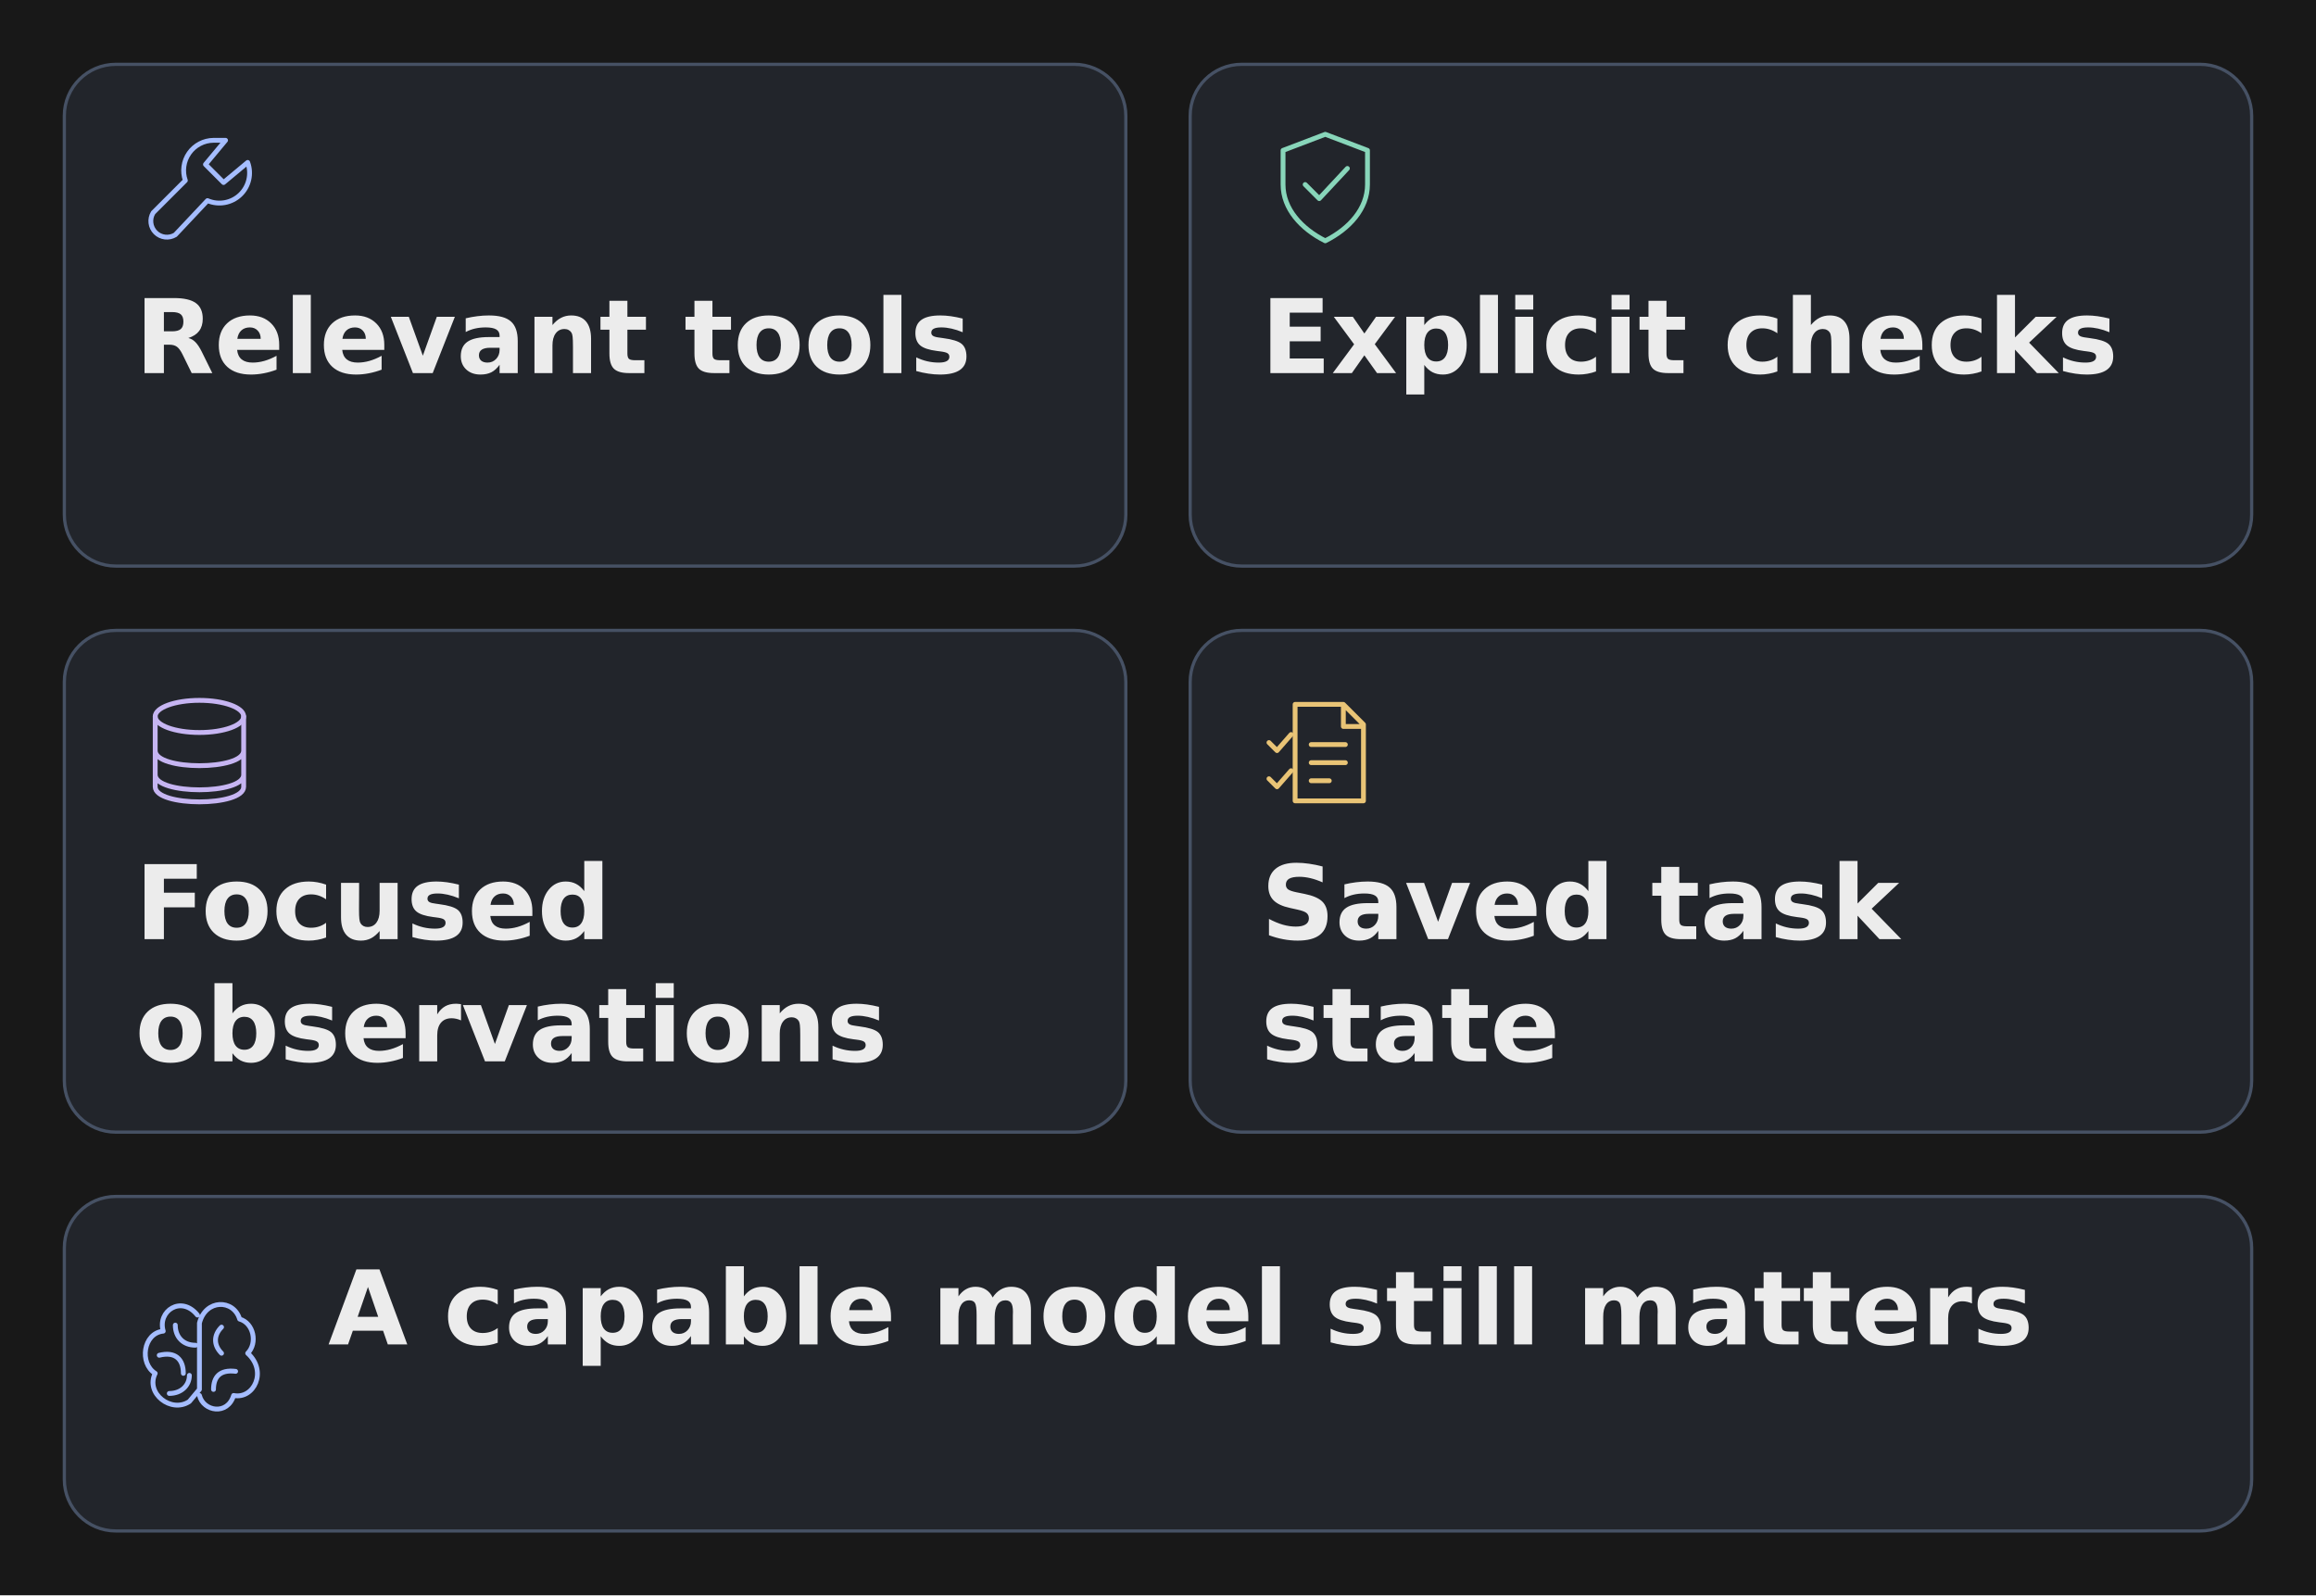
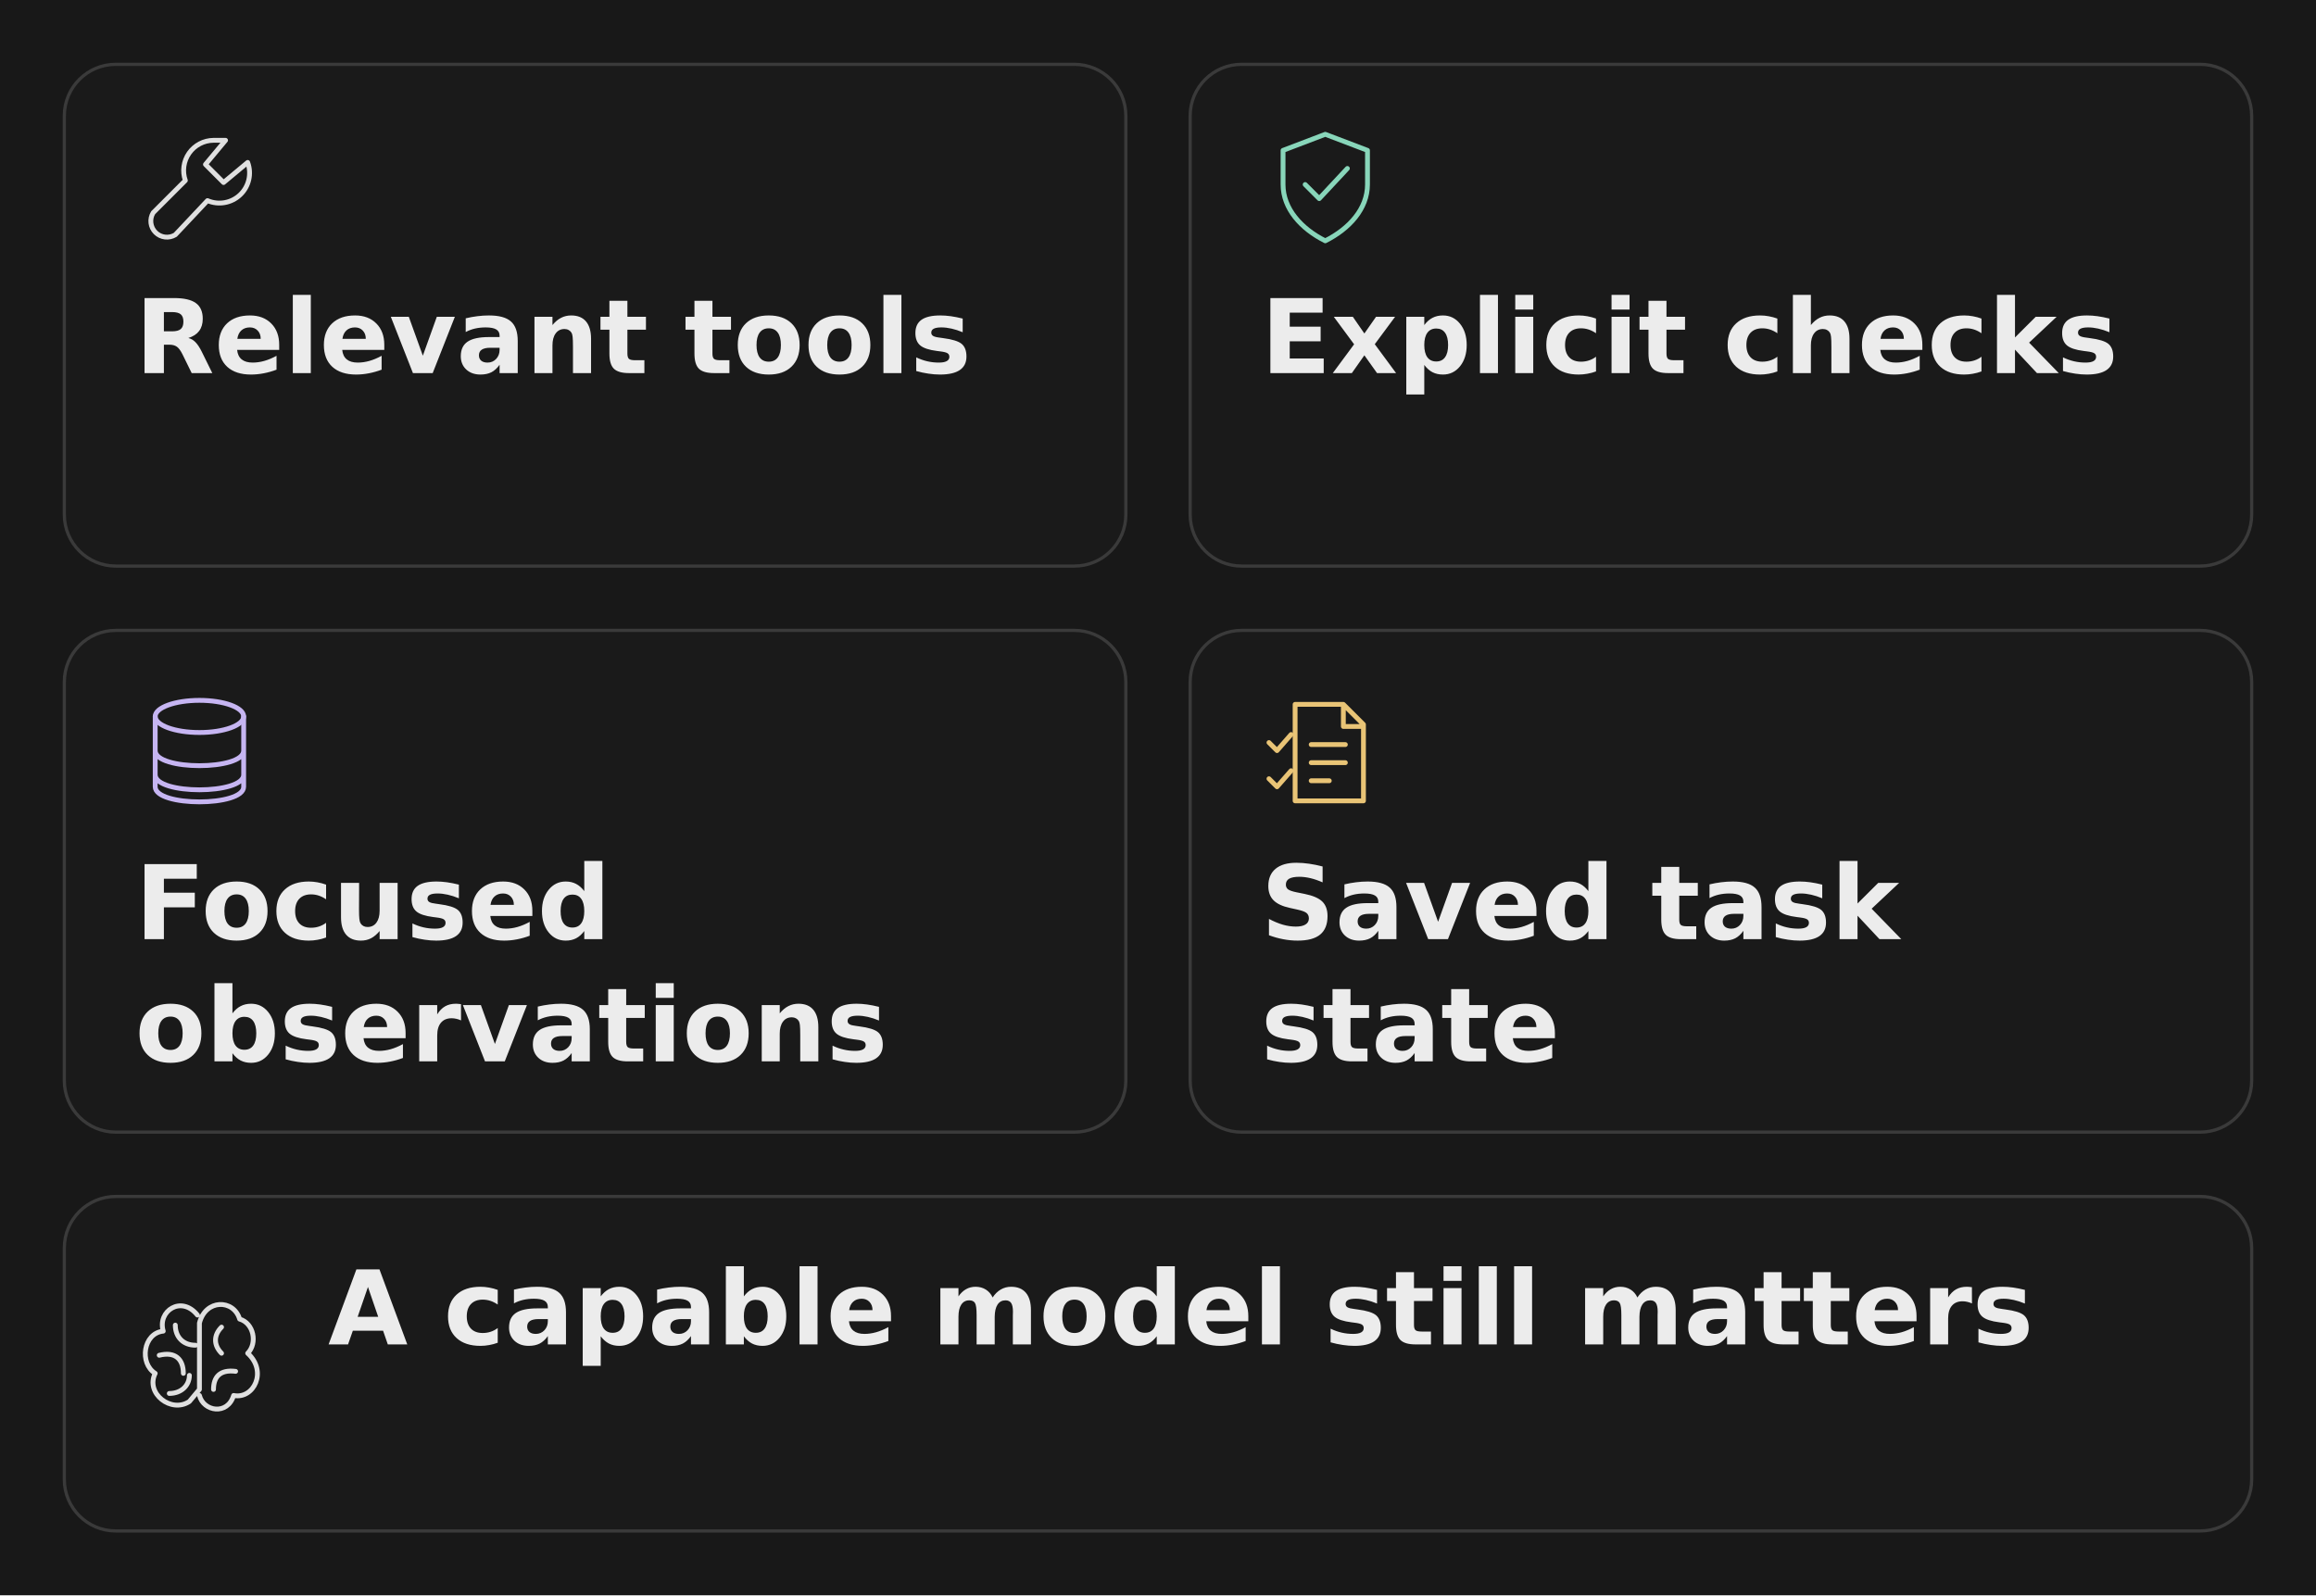
<svg xmlns="http://www.w3.org/2000/svg" width="720" height="496" viewBox="0 0 720 496" role="img" aria-labelledby="title desc" lang="en">
  <defs>
    <marker id="arrow-blue" markerWidth="9" markerHeight="9" refX="7.6" refY="4.5" orient="auto" markerUnits="userSpaceOnUse">
-       <path d="M0,0 L9,4.5 L0,9 Z" fill="#A5BDFF" />
+       <path d="M0,0 L9,4.5 L0,9 Z" fill="#E0E0E0" />
    </marker>
    <marker id="arrow-teal" markerWidth="9" markerHeight="9" refX="7.6" refY="4.5" orient="auto" markerUnits="userSpaceOnUse">
      <path d="M0,0 L9,4.5 L0,9 Z" fill="#88D6BA" />
    </marker>
    <marker id="arrow-violet" markerWidth="9" markerHeight="9" refX="7.6" refY="4.5" orient="auto" markerUnits="userSpaceOnUse">
      <path d="M0,0 L9,4.5 L0,9 Z" fill="#C6B5F2" />
    </marker>
    <marker id="arrow-amber" markerWidth="9" markerHeight="9" refX="7.6" refY="4.5" orient="auto" markerUnits="userSpaceOnUse">
      <path d="M0,0 L9,4.5 L0,9 Z" fill="#E9C476" />
    </marker>
    <marker id="arrow-red" markerWidth="9" markerHeight="9" refX="7.6" refY="4.5" orient="auto" markerUnits="userSpaceOnUse">
      <path d="M0,0 L9,4.5 L0,9 Z" fill="#FFABB4" />
    </marker>
    <marker id="arrow-muted" markerWidth="9" markerHeight="9" refX="7.6" refY="4.5" orient="auto" markerUnits="userSpaceOnUse">
-       <path d="M0,0 L9,4.5 L0,9 Z" fill="#AEBBCD" />
+       <path d="M0,0 L9,4.5 L0,9 Z" fill="#A6A6A6" />
    </marker>
  </defs>
  <rect width="720" height="496" fill="#181818" />
-   <rect x="20" y="20" width="330" height="156" rx="16" fill="#22252B" stroke="#465164" />
-   <g transform="translate(42,38) scale(0.625)" fill="none" stroke="#A5BDFF" stroke-width="2.4" stroke-linecap="round" stroke-linejoin="round">
+   <rect x="20" y="20" width="330" height="156" rx="16" fill="#1A1A1A" stroke="#3A3A3A" />
+   <g transform="translate(42,38) scale(0.625)" fill="none" stroke="#E0E0E0" stroke-width="2.4" stroke-linecap="round" stroke-linejoin="round">
    <path d="M39 9a15 15 0 0 0-14 20L9 45a8 8 0 0 0 11 11l16-17a15 15 0 0 0 20-19L44 30l-9-9L45 9z" />
  </g>
  <text x="42" y="116" font-family="DejaVu Sans, Arial, sans-serif" font-size="32" font-weight="700" fill="#ECECEC">Relevant tools</text>
-   <rect x="370" y="20" width="330" height="156" rx="16" fill="#22252B" stroke="#465164" />
+   <rect x="370" y="20" width="330" height="156" rx="16" fill="#1A1A1A" stroke="#3A3A3A" />
  <g transform="translate(392,38) scale(0.625)" fill="none" stroke="#88D6BA" stroke-width="2.4" stroke-linecap="round" stroke-linejoin="round">
    <path d="M32 6 53 14v17c0 12-9 22-21 28C20 53 11 43 11 31V14z" />
    <path d="m22 31 7 7 14-15" />
  </g>
  <text x="392" y="116" font-family="DejaVu Sans, Arial, sans-serif" font-size="32" font-weight="700" fill="#ECECEC">Explicit checks</text>
-   <rect x="20" y="196" width="330" height="156" rx="16" fill="#22252B" stroke="#465164" />
+   <rect x="20" y="196" width="330" height="156" rx="16" fill="#1A1A1A" stroke="#3A3A3A" />
  <g transform="translate(42,214) scale(0.625)" fill="none" stroke="#C6B5F2" stroke-width="2.4" stroke-linecap="round" stroke-linejoin="round">
    <ellipse cx="32" cy="14" rx="22" ry="8" />
    <path d="M10 14v35c0 10 44 10 44 0V14M10 31c0 10 44 10 44 0M10 43c0 10 44 10 44 0" />
  </g>
  <text x="42" y="292" font-family="DejaVu Sans, Arial, sans-serif" font-size="32" font-weight="700" fill="#ECECEC">Focused</text>
  <text x="42" y="330" font-family="DejaVu Sans, Arial, sans-serif" font-size="32" font-weight="700" fill="#ECECEC">observations</text>
-   <rect x="370" y="196" width="330" height="156" rx="16" fill="#22252B" stroke="#465164" />
+   <rect x="370" y="196" width="330" height="156" rx="16" fill="#1A1A1A" stroke="#3A3A3A" />
  <g transform="translate(392,214) scale(0.625)" fill="none" stroke="#E9C476" stroke-width="2.4" stroke-linecap="round" stroke-linejoin="round">
    <path d="M17 8h24l10 10v38H17zM41 8v11h10M25 28h17m-17 9h17m-17 9h9" />
    <path d="m4 27 4 4 7-8m-11 22 4 4 7-8" />
  </g>
  <text x="392" y="292" font-family="DejaVu Sans, Arial, sans-serif" font-size="32" font-weight="700" fill="#ECECEC">Saved task</text>
  <text x="392" y="330" font-family="DejaVu Sans, Arial, sans-serif" font-size="32" font-weight="700" fill="#ECECEC">state</text>
-   <rect x="20" y="372" width="680" height="104" rx="16" fill="#22252B" stroke="#465164" />
-   <g transform="translate(42,402) scale(0.625)" fill="none" stroke="#A5BDFF" stroke-width="2.4" stroke-linecap="round" stroke-linejoin="round">
+   <rect x="20" y="372" width="680" height="104" rx="16" fill="#1A1A1A" stroke="#3A3A3A" />
+   <g transform="translate(42,402) scale(0.625)" fill="none" stroke="#E0E0E0" stroke-width="2.4" stroke-linecap="round" stroke-linejoin="round">
    <path d="M31 11c-8-10-20-2-17 8-10 1-12 16-4 21-5 10 8 20 17 14l5-6V15c3-12 17-12 20-2 7 2 9 12 4 17 10 9 3 23-7 21-3 10-15 8-17 0M20 16c0 6 4 10 10 10M12 31c8-2 12 2 12 9M17 50c6 0 10-4 10-9M43 17c-4 4-4 9 0 13M50 39c-8-1-11 3-11 9" />
  </g>
  <text x="102" y="418" font-family="DejaVu Sans, Arial, sans-serif" font-size="32" font-weight="700" fill="#ECECEC">A capable model still matters</text>
</svg>
